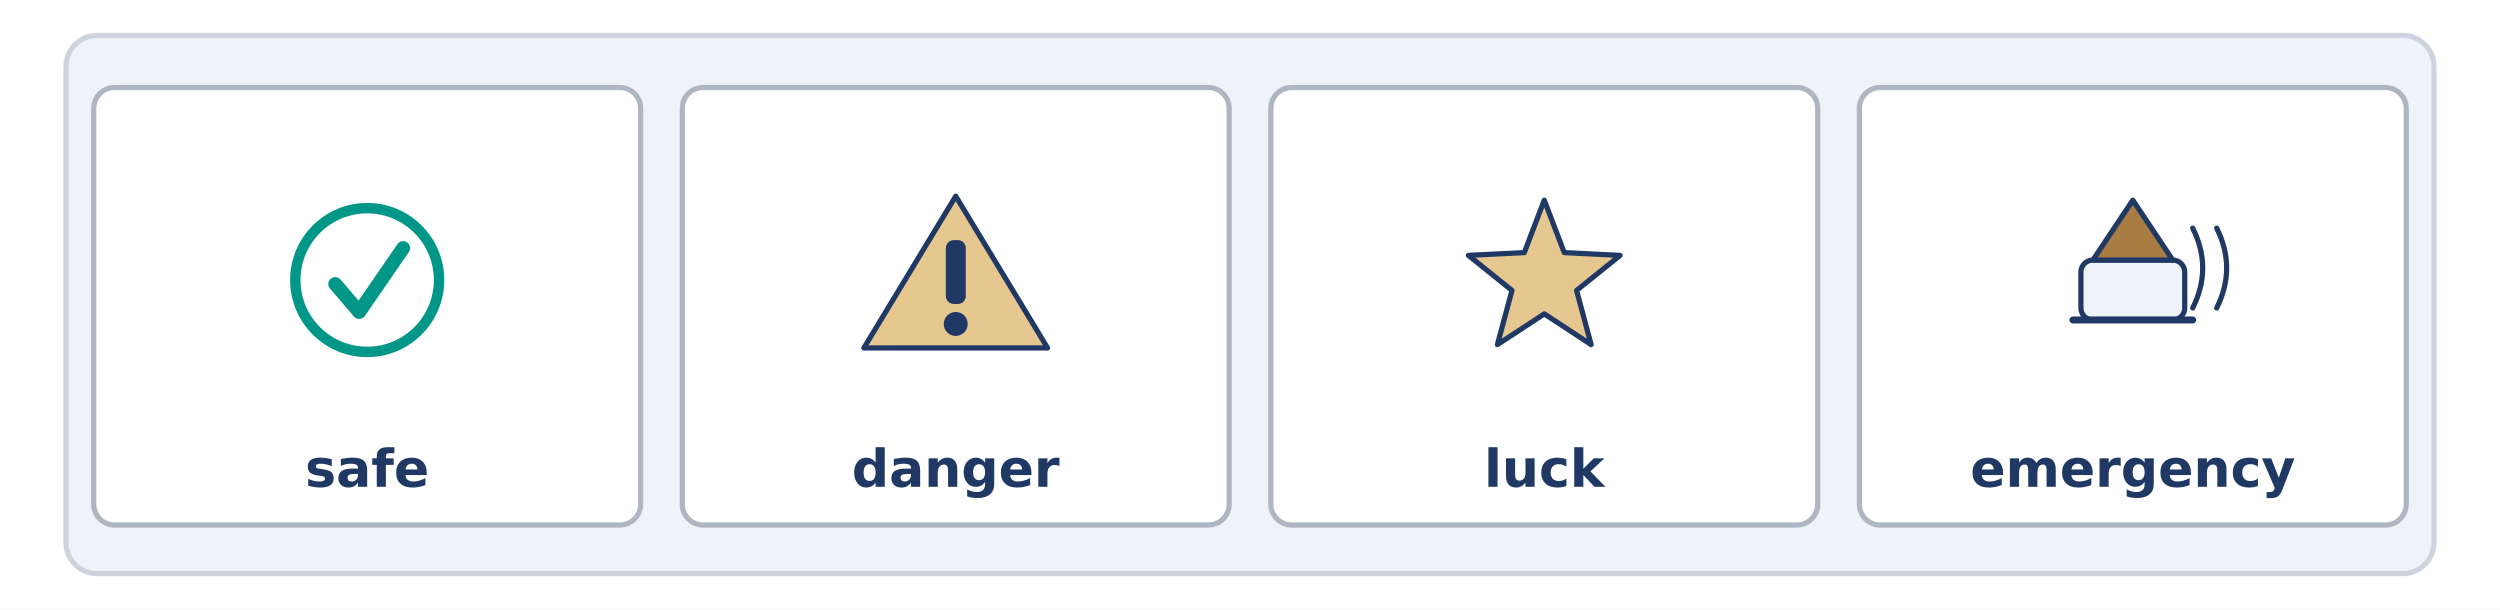
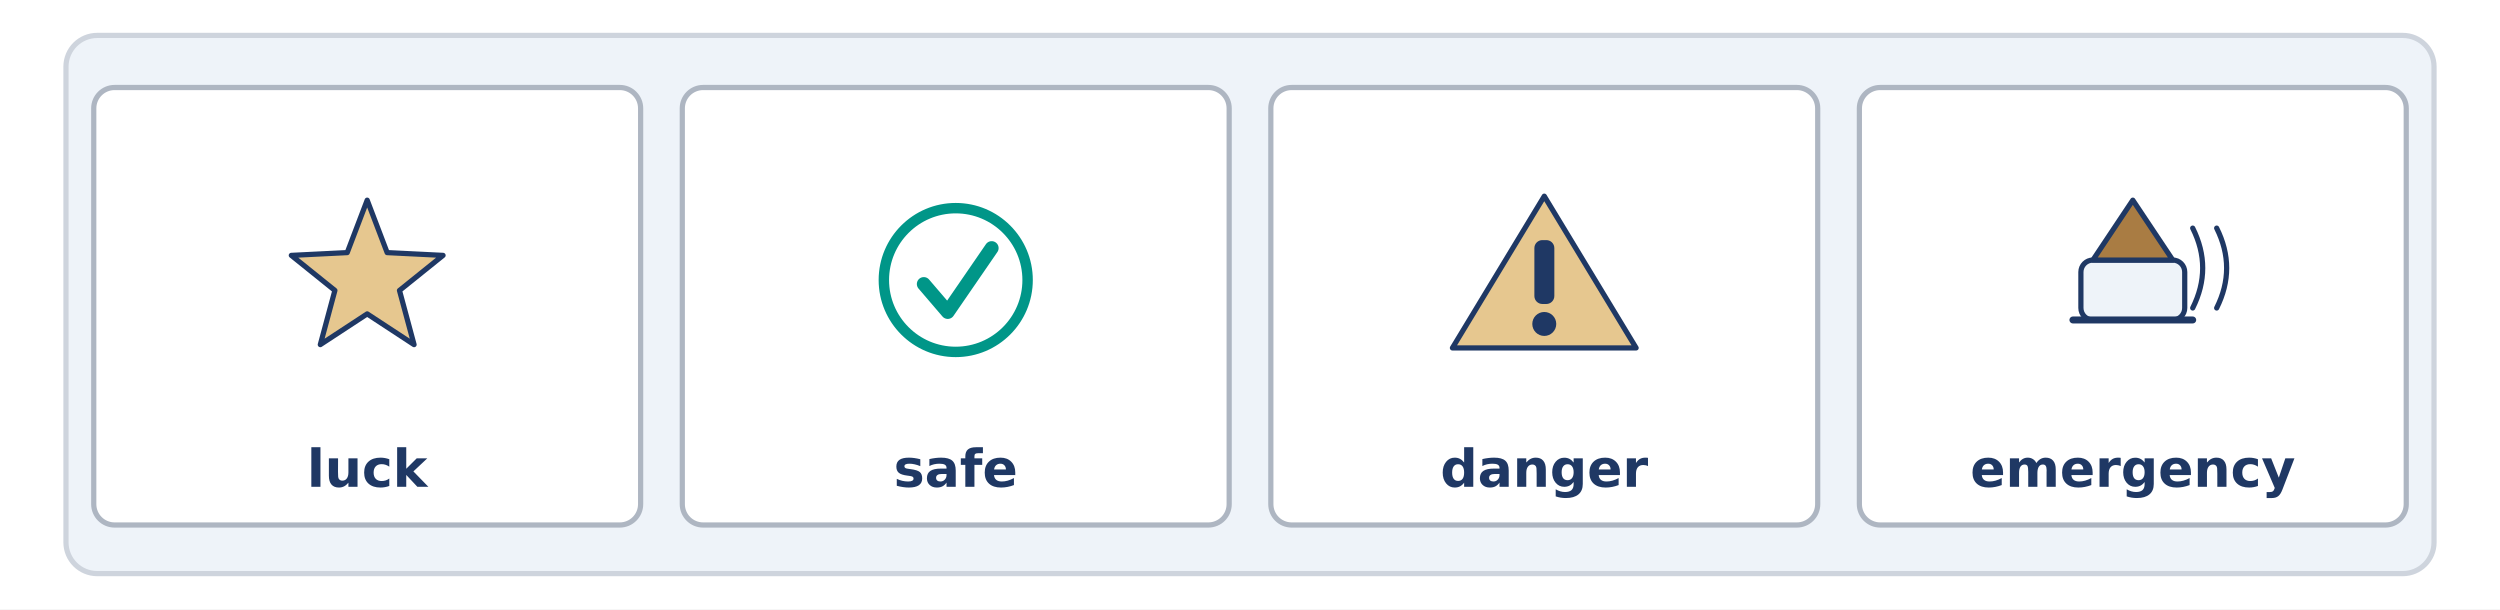
<svg xmlns="http://www.w3.org/2000/svg" width="1440" height="351" viewBox="0 0 1440 351">
  <rect width="1440" height="351" fill="#FFFFFF" />
  <rect x="38.0" y="20.4" width="1364.0" height="310.0" rx="18" fill="#EEF3F9" stroke="#CED4DD" stroke-width="3" />
  <rect x="54.0" y="50.4" width="315.0" height="252.0" rx="12" fill="#FFFFFF" stroke="#AEB6C2" stroke-width="3" />
-   <circle cx="211.5" cy="161.3" r="41.4" fill="#FFFFFF" stroke="#009688" stroke-width="6" />
-   <path d="M 193.1 163.6 L 206.9 179.7 L 232.2 142.9" fill="none" stroke="#009688" stroke-width="8" stroke-linecap="round" stroke-linejoin="round" />
-   <text x="211.5" y="280.4" font-family="DejaVu Sans" font-size="30" font-weight="bold" fill="#1F3864" text-anchor="middle">safe</text>
+   <path d="M 211.5 115.3 L 223.0 145.5 L 255.2 147.1 L 230.1 167.3 L 238.5 198.5 L 211.5 180.8 L 184.5 198.5 L 192.9 167.3 L 167.8 147.1 L 200.0 145.5 Z" fill="#E6C78F" stroke="#1F3864" stroke-width="3" stroke-linecap="round" stroke-linejoin="round" />
+   <text x="211.5" y="280.4" font-family="DejaVu Sans" font-size="30" font-weight="bold" fill="#1F3864" text-anchor="middle">luck</text>
  <rect x="393.0" y="50.4" width="315.0" height="252.0" rx="12" fill="#FFFFFF" stroke="#AEB6C2" stroke-width="3" />
-   <path d="M 550.5 113.0 L 603.4 200.4 L 497.6 200.4 Z" fill="#E6C78F" stroke="#1F3864" stroke-width="3" stroke-linecap="round" stroke-linejoin="round" />
-   <rect x="544.8" y="138.3" width="11.5" height="36.8" rx="4.6" fill="#1F3864" stroke="#1F3864" stroke-width="0" />
-   <circle cx="550.5" cy="186.6" r="6.9" fill="#1F3864" stroke="#1F3864" stroke-width="0" />
-   <text x="550.5" y="280.4" font-family="DejaVu Sans" font-size="30" font-weight="bold" fill="#1F3864" text-anchor="middle">danger</text>
+   <circle cx="550.5" cy="161.3" r="41.4" fill="#FFFFFF" stroke="#009688" stroke-width="6" />
+   <path d="M 532.1 163.6 L 545.9 179.7 L 571.2 142.9" fill="none" stroke="#009688" stroke-width="8" stroke-linecap="round" stroke-linejoin="round" />
+   <text x="550.5" y="280.4" font-family="DejaVu Sans" font-size="30" font-weight="bold" fill="#1F3864" text-anchor="middle">safe</text>
  <rect x="732.0" y="50.4" width="315.0" height="252.0" rx="12" fill="#FFFFFF" stroke="#AEB6C2" stroke-width="3" />
-   <path d="M 889.5 115.3 L 901.0 145.5 L 933.2 147.1 L 908.1 167.3 L 916.5 198.5 L 889.5 180.8 L 862.5 198.5 L 870.9 167.3 L 845.8 147.1 L 878.0 145.5 Z" fill="#E6C78F" stroke="#1F3864" stroke-width="3" stroke-linecap="round" stroke-linejoin="round" />
-   <text x="889.5" y="280.4" font-family="DejaVu Sans" font-size="30" font-weight="bold" fill="#1F3864" text-anchor="middle">luck</text>
+   <path d="M 889.5 113.0 L 942.4 200.4 L 836.6 200.4 Z" fill="#E6C78F" stroke="#1F3864" stroke-width="3" stroke-linecap="round" stroke-linejoin="round" />
+   <rect x="883.8" y="138.3" width="11.5" height="36.8" rx="4.6" fill="#1F3864" stroke="#1F3864" stroke-width="0" />
+   <circle cx="889.5" cy="186.6" r="6.9" fill="#1F3864" stroke="#1F3864" stroke-width="0" />
+   <text x="889.5" y="280.4" font-family="DejaVu Sans" font-size="30" font-weight="bold" fill="#1F3864" text-anchor="middle">danger</text>
  <rect x="1071.0" y="50.4" width="315.0" height="252.0" rx="12" fill="#FFFFFF" stroke="#AEB6C2" stroke-width="3" />
  <rect x="1198.6" y="149.8" width="59.8" height="34.5" rx="6.9" fill="#EEF3F9" stroke="#1F3864" stroke-width="3" />
  <path d="M 1205.5 149.8 L 1228.5 115.3 L 1251.5 149.8 Z" fill="#A97C43" stroke="#1F3864" stroke-width="3" stroke-linecap="round" stroke-linejoin="round" />
  <path d="M 1263.0 131.4 Q 1274.5 154.4 1263.0 177.4" fill="none" stroke="#1F3864" stroke-width="3" stroke-linecap="round" stroke-linejoin="round" />
  <path d="M 1276.8 131.4 Q 1288.3 154.4 1276.8 177.4" fill="none" stroke="#1F3864" stroke-width="3" stroke-linecap="round" stroke-linejoin="round" />
  <line x1="1194.0" y1="184.3" x2="1263.0" y2="184.3" stroke="#1F3864" stroke-width="4" stroke-linecap="round" />
  <text x="1228.5" y="280.4" font-family="DejaVu Sans" font-size="30" font-weight="bold" fill="#1F3864" text-anchor="middle">emergency</text>
</svg>
